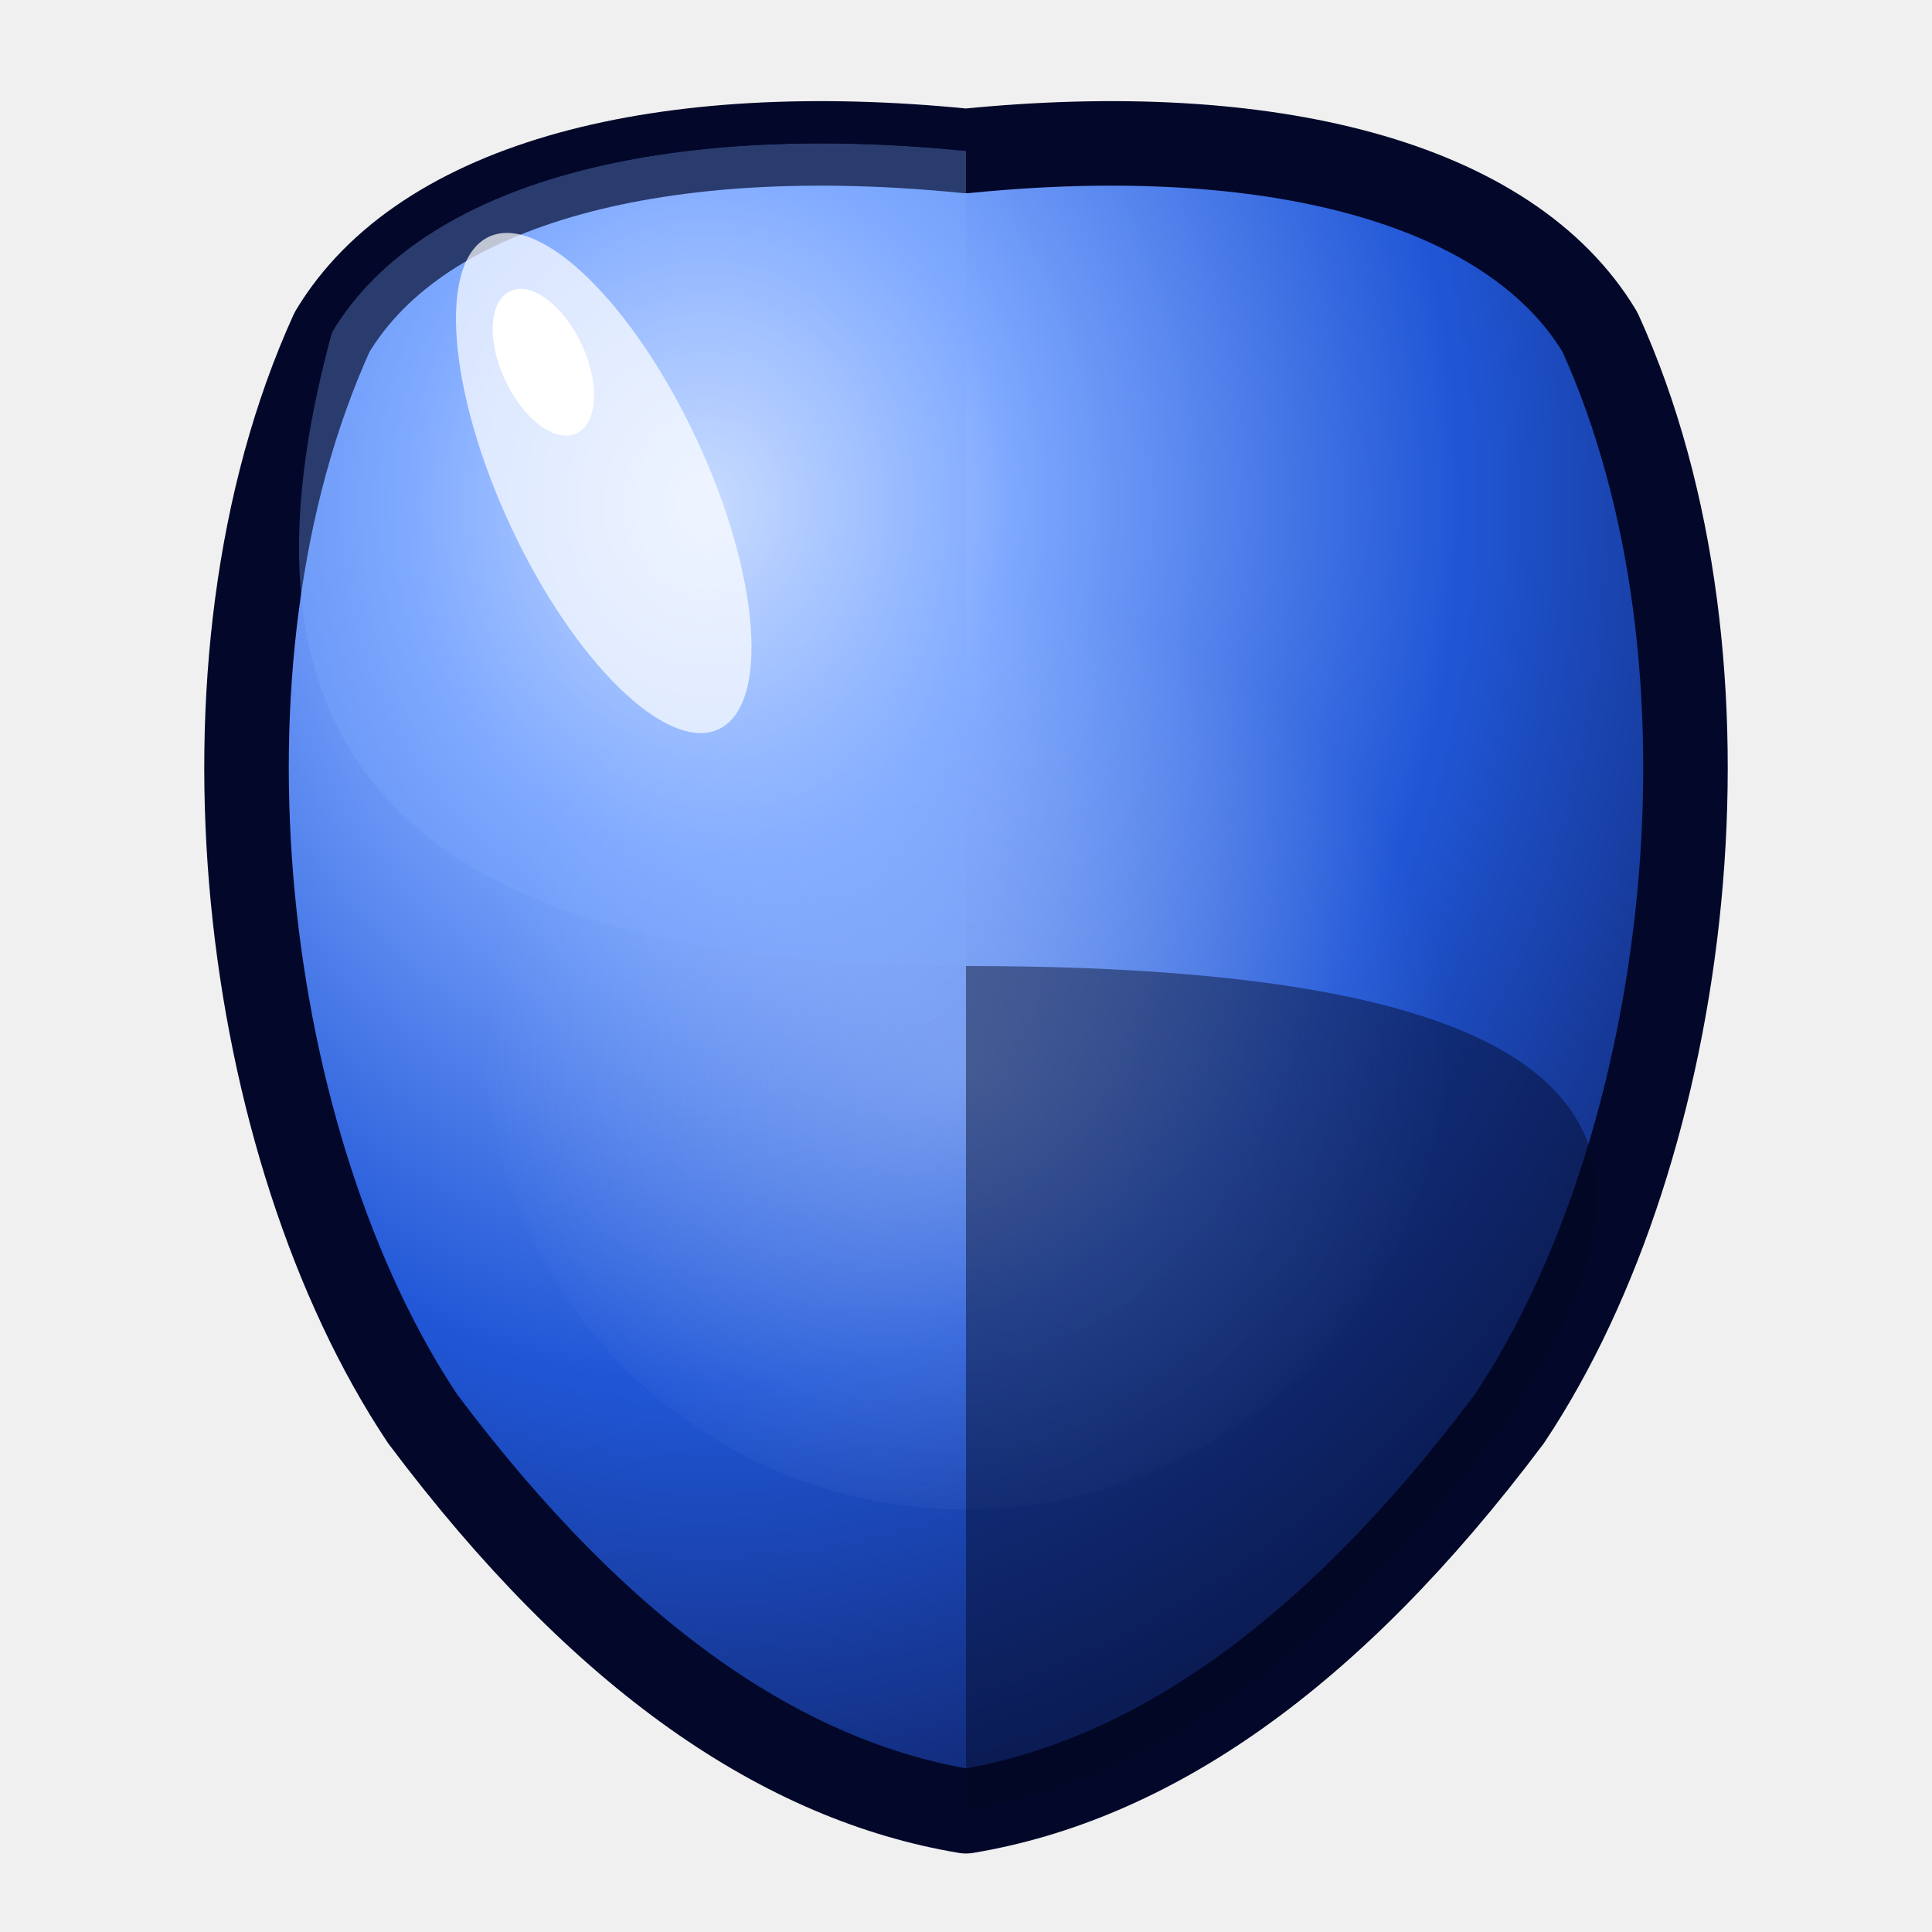
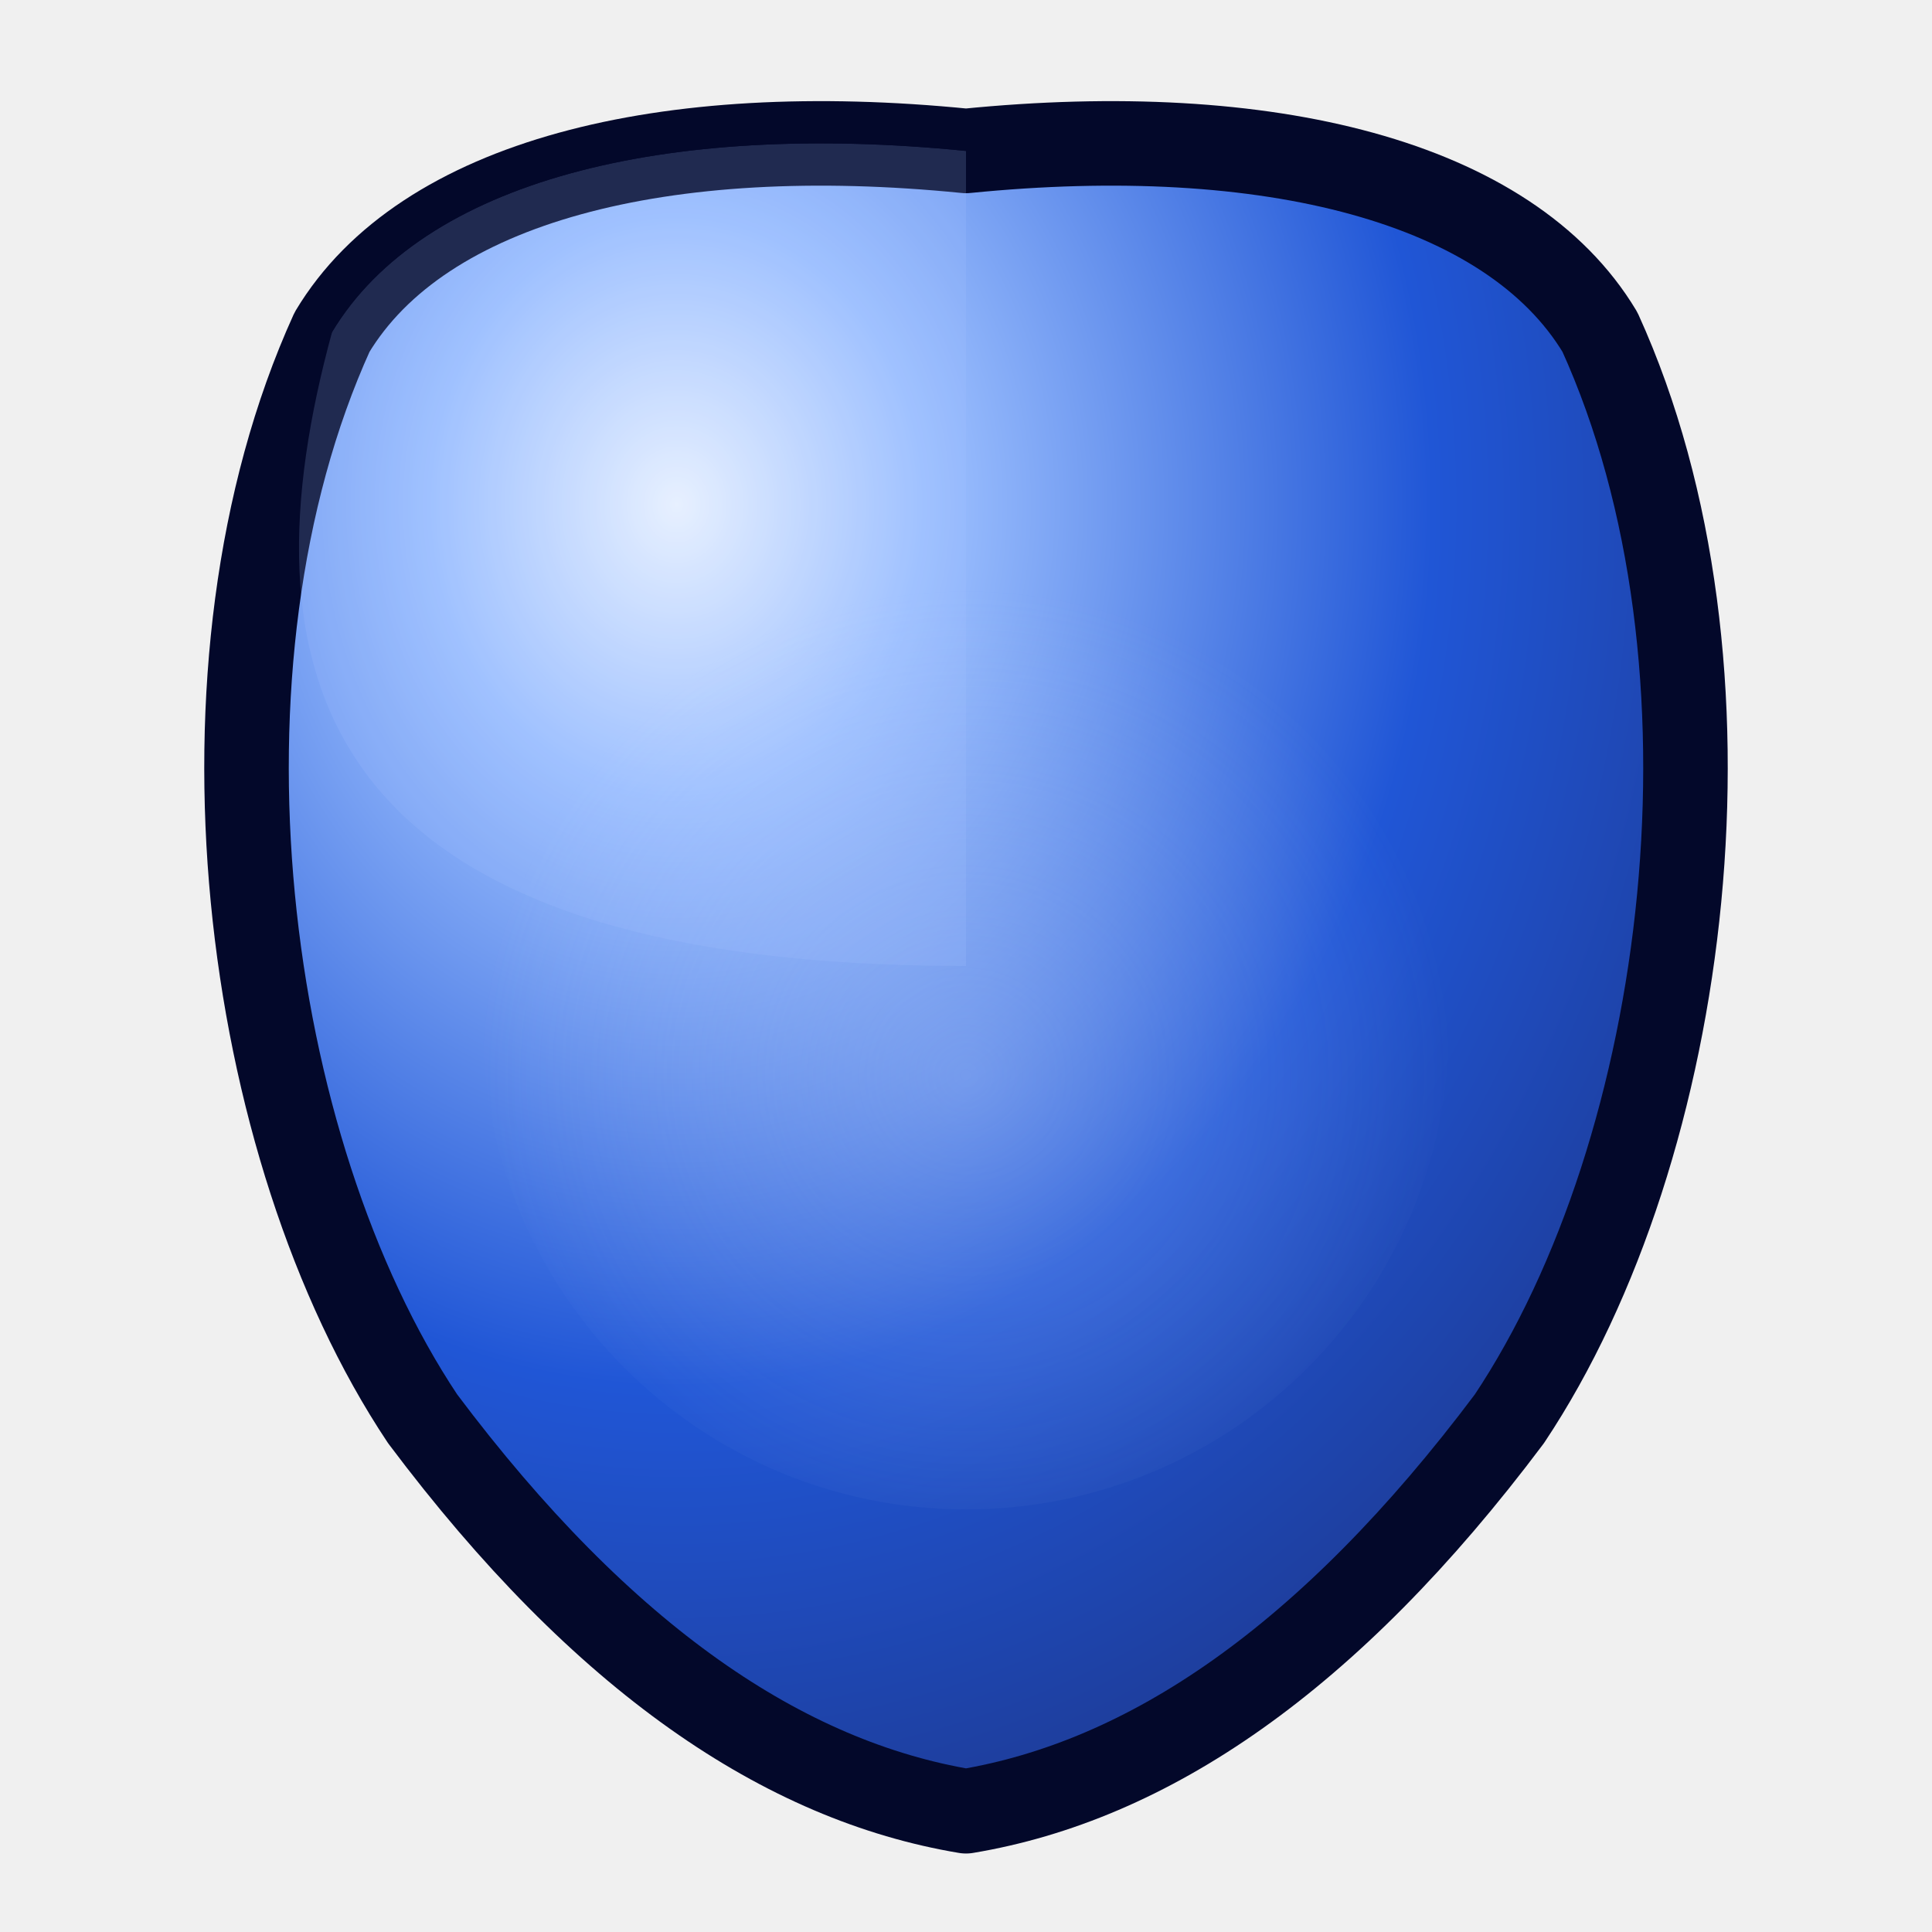
<svg xmlns="http://www.w3.org/2000/svg" viewBox="0 0 64 64" width="64" height="64">
  <defs>
-     <radialGradient id="bg-fill" cx="0.32" cy="0.22" r="0.95">
-       <stop offset="0" stop-color="#eaf2ff" />
-       <stop offset="0.22" stop-color="#7fa9ff" />
+     <radialGradient id="bg-fill" cx="0.3" cy="0.22" r="0.95">
+       <stop offset="0" stop-color="#f5faff" />
+       <stop offset="0.18" stop-color="#9ec1ff" />
      <stop offset="0.55" stop-color="#2056d6" />
-       <stop offset="1" stop-color="#080f3e" />
+       <stop offset="1" stop-color="#1c2f7a" />
    </radialGradient>
    <radialGradient id="bg-bloom" cx="0.5" cy="0.55" r="0.5">
-       <stop offset="0" stop-color="#cfe0ff" stop-opacity="0.35" />
+       <stop offset="0" stop-color="#cfe0ff" stop-opacity="0.3" />
      <stop offset="1" stop-color="#cfe0ff" stop-opacity="0" />
    </radialGradient>
    <clipPath id="bg-clip">
      <path d="M32 5 C 42 4, 50 6, 53 11 C 58 22, 56 38, 50 47 C 44 55, 38 59, 32 60 C 26 59, 20 55, 14 47 C 8 38, 6 22, 11 11 C 14 6, 22 4, 32 5 Z" />
    </clipPath>
  </defs>
  <path d="M32 5 C 42 4, 50 6, 53 11 C 58 22, 56 38, 50 47 C 44 55, 38 59, 32 60 C 26 59, 20 55, 14 47 C 8 38, 6 22, 11 11 C 14 6, 22 4, 32 5 Z" fill="url(#bg-fill)" stroke="#03082a" stroke-width="2.8" stroke-linejoin="round" />
  <g clip-path="url(#bg-clip)">
    <circle cx="32" cy="34" r="16" fill="url(#bg-bloom)" />
-     <path d="M32 5 C 22 4, 14 6, 11 11 C 8 22, 10 32, 32 32 Z" fill="#7fa9ff" opacity="0.32" />
-     <path d="M32 32 C 54 32, 56 38, 50 47 C 44 55, 38 59, 32 60 Z" fill="#020721" opacity="0.45" />
-     <ellipse cx="20" cy="16" rx="3.4" ry="9" fill="#fff" opacity="0.7" transform="rotate(-25 20 16)" />
-     <ellipse cx="18" cy="12" rx="1.4" ry="2.6" fill="#fff" transform="rotate(-25 18 12)" />
+     <path d="M32 5 C 22 4, 14 6, 11 11 C 8 22, 10 32, 32 32 Z" fill="#a5c2ff" opacity="0.18" />
  </g>
</svg>
